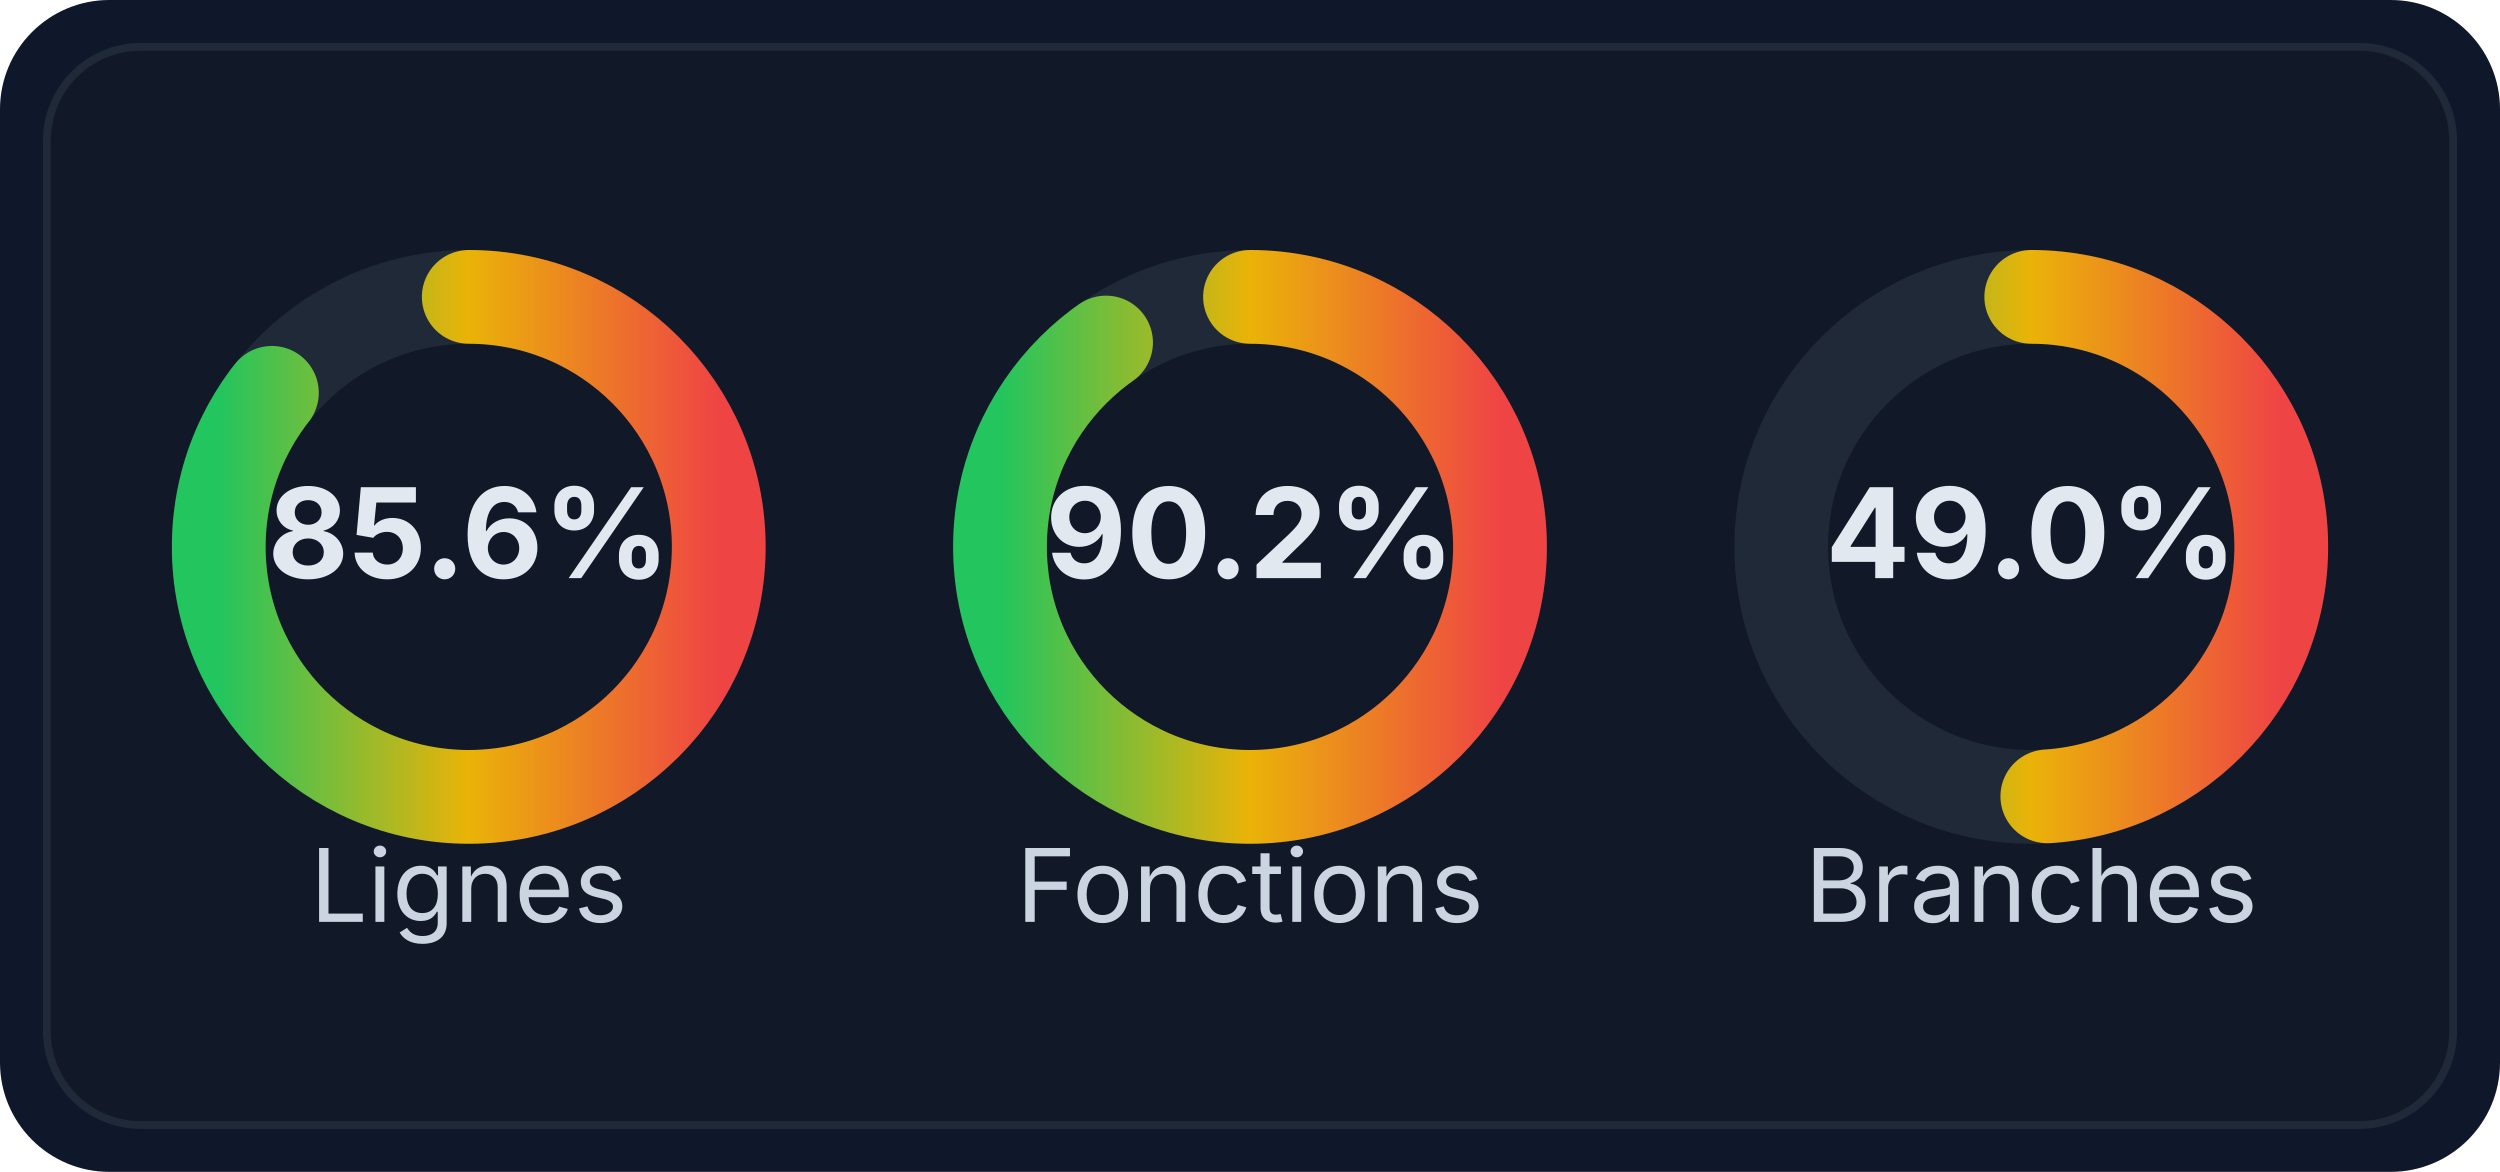
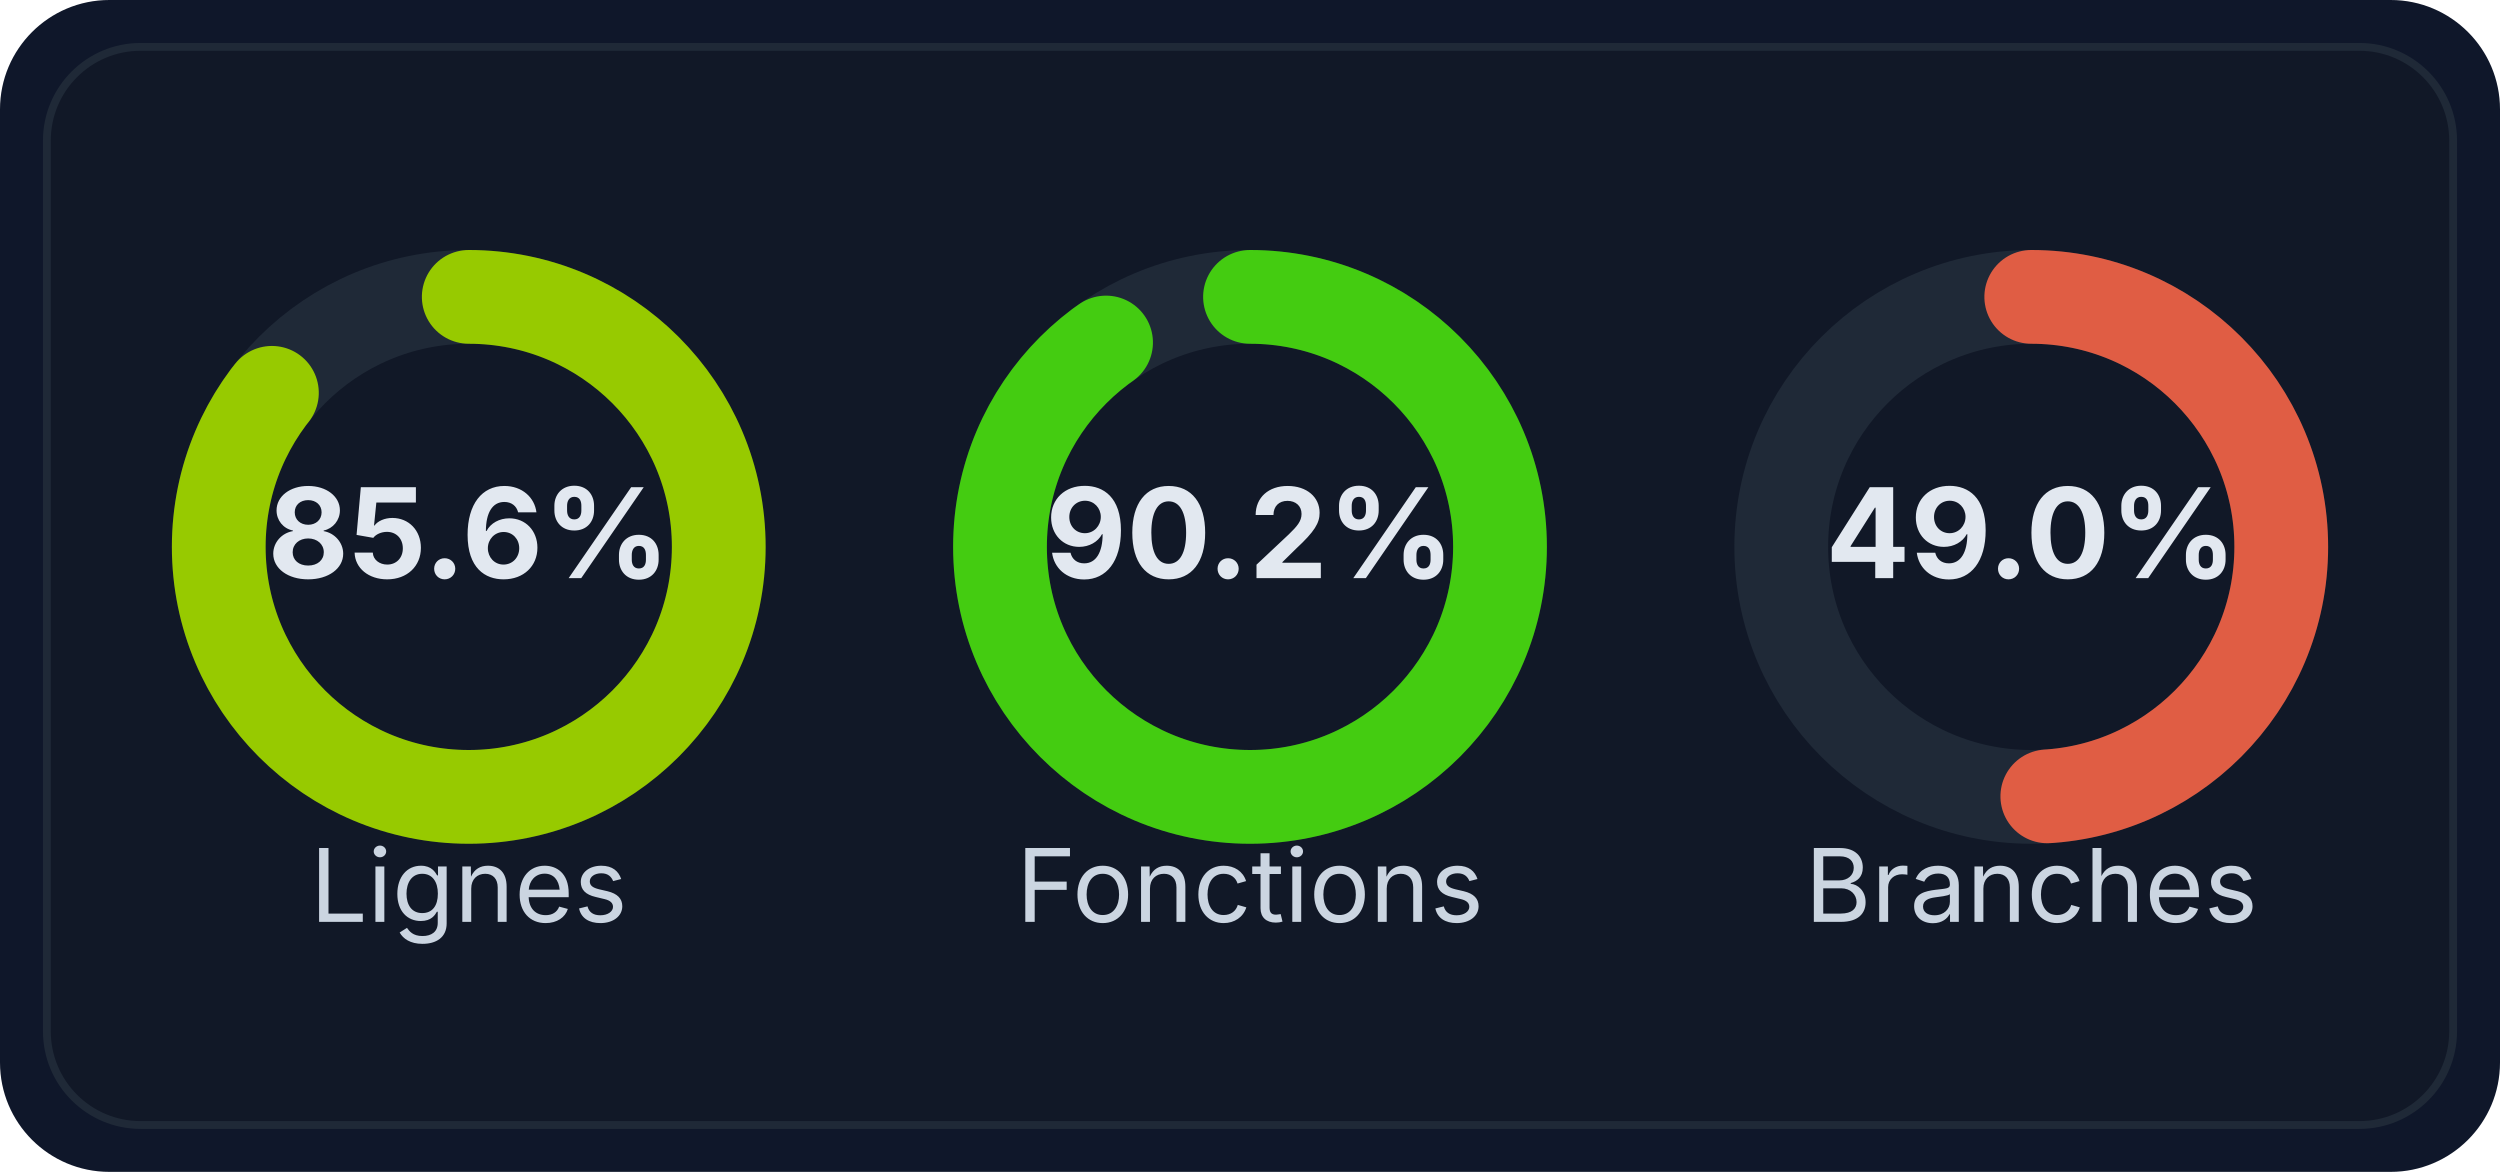
<svg xmlns="http://www.w3.org/2000/svg" viewBox="0 0 320 150" role="img" aria-label="Worker coverage snapshot">
  <style>
    .bg { fill: #0f172a; }
    .card { fill: #111827; stroke: #1f2937; stroke-width: 1; }
    .track { fill: none; stroke: #1f2937; stroke-width: 12; }
    .arc { fill: none; stroke-width: 12; stroke-linecap: round; }
    .label { fill: #cbd5e1; font-family: "Inter", "Segoe UI", sans-serif; font-size: 13px; text-anchor: middle; }
    .value { fill: #e2e8f0; font-family: "Inter", "Segoe UI", sans-serif; font-size: 16px; font-weight: 700; text-anchor: middle; }
  </style>
-   <defs>
-     <linearGradient id="grad-line" x1="0%" y1="0%" x2="0%" y2="100%">
-       <stop offset="0%" stop-color="#22c55e" />
-       <stop offset="50%" stop-color="#eab308" />
-       <stop offset="100%" stop-color="#ef4444" />
-     </linearGradient>
-     <linearGradient id="grad-func" x1="0%" y1="0%" x2="0%" y2="100%">
-       <stop offset="0%" stop-color="#22c55e" />
-       <stop offset="50%" stop-color="#eab308" />
-       <stop offset="100%" stop-color="#ef4444" />
-     </linearGradient>
-     <linearGradient id="grad-branch" x1="0%" y1="0%" x2="0%" y2="100%">
-       <stop offset="0%" stop-color="#22c55e" />
-       <stop offset="50%" stop-color="#eab308" />
-       <stop offset="100%" stop-color="#ef4444" />
-     </linearGradient>
-   </defs>
  <rect class="bg" x="0" y="0" width="320" height="150" rx="14" />
  <rect class="card" x="6" y="6" width="308" height="138" rx="12" />
  <circle class="track" cx="60" cy="70" r="32" />
-   <circle class="arc" cx="60" cy="70" r="32" stroke="url(#grad-line)" stroke-dasharray="201.06" stroke-dashoffset="29.00" transform="rotate(-90 60 70)" />
+   <circle class="arc" cx="60" cy="70" r="32" stroke="#97CA00" stroke-dasharray="201.06" stroke-dashoffset="29.00" transform="rotate(-90 60 70)" />
  <text class="value" x="60" y="74">85.6%</text>
  <text class="label" x="60" y="118">Lignes</text>
  <circle class="track" cx="160" cy="70" r="32" />
-   <circle class="arc" cx="160" cy="70" r="32" stroke="url(#grad-func)" stroke-dasharray="201.06" stroke-dashoffset="19.62" transform="rotate(-90 160 70)" />
+   <circle class="arc" cx="160" cy="70" r="32" stroke="#4c1" stroke-dasharray="201.06" stroke-dashoffset="19.62" transform="rotate(-90 160 70)" />
  <text class="value" x="160" y="74">90.2%</text>
  <text class="label" x="160" y="118">Fonctions</text>
  <circle class="track" cx="260" cy="70" r="32" />
-   <circle class="arc" cx="260" cy="70" r="32" stroke="url(#grad-branch)" stroke-dasharray="201.06" stroke-dashoffset="102.58" transform="rotate(-90 260 70)" />
+   <circle class="arc" cx="260" cy="70" r="32" stroke="#e05d44" stroke-dasharray="201.06" stroke-dashoffset="102.58" transform="rotate(-90 260 70)" />
  <text class="value" x="260" y="74">49.0%</text>
  <text class="label" x="260" y="118">Branches</text>
</svg>
